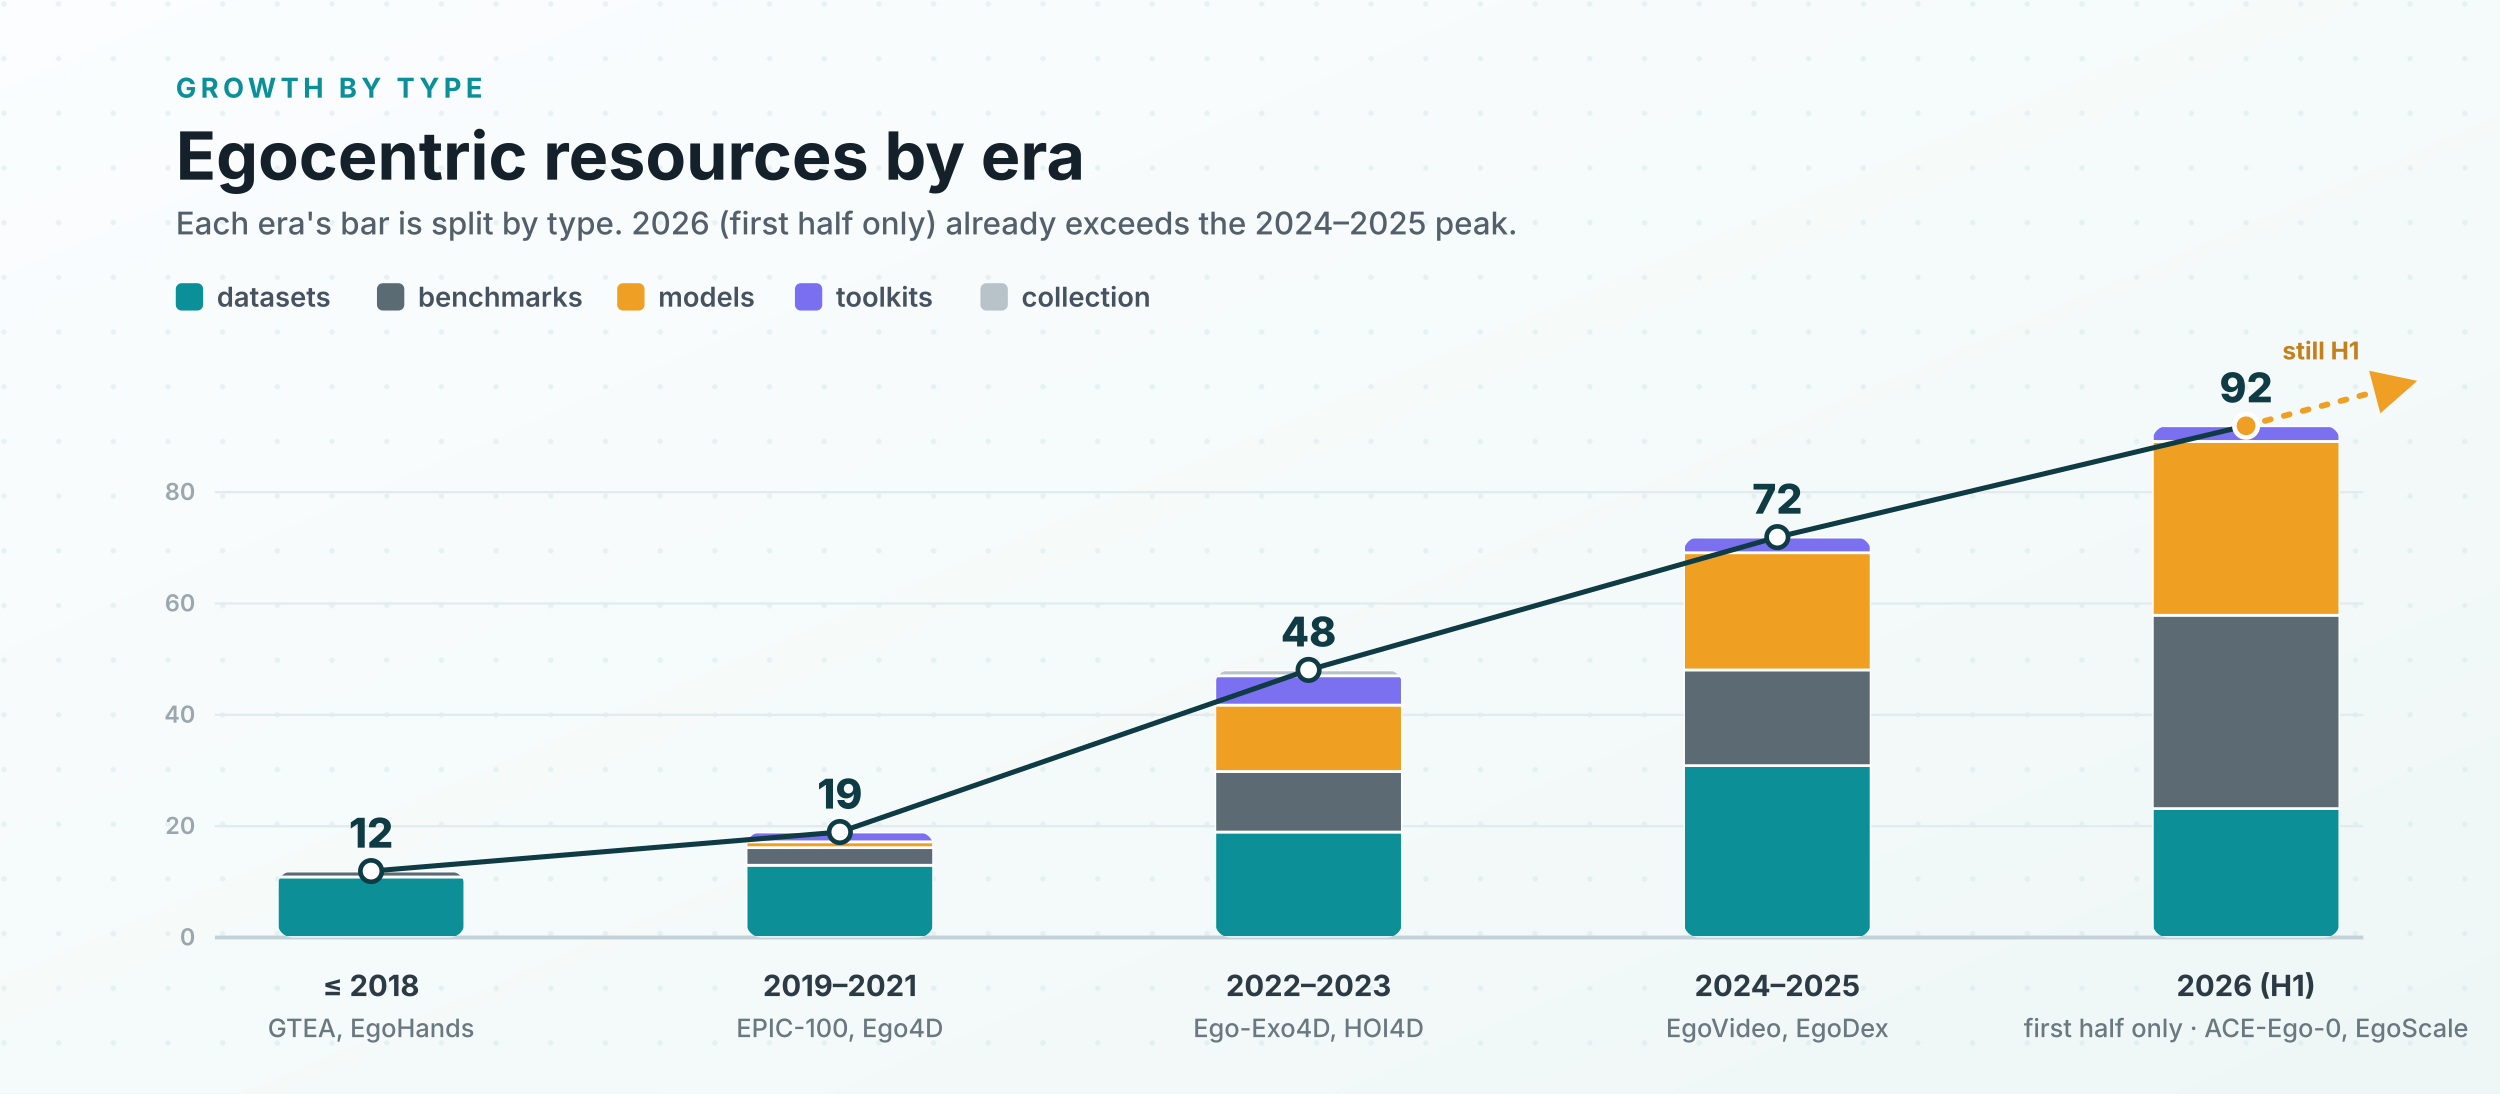
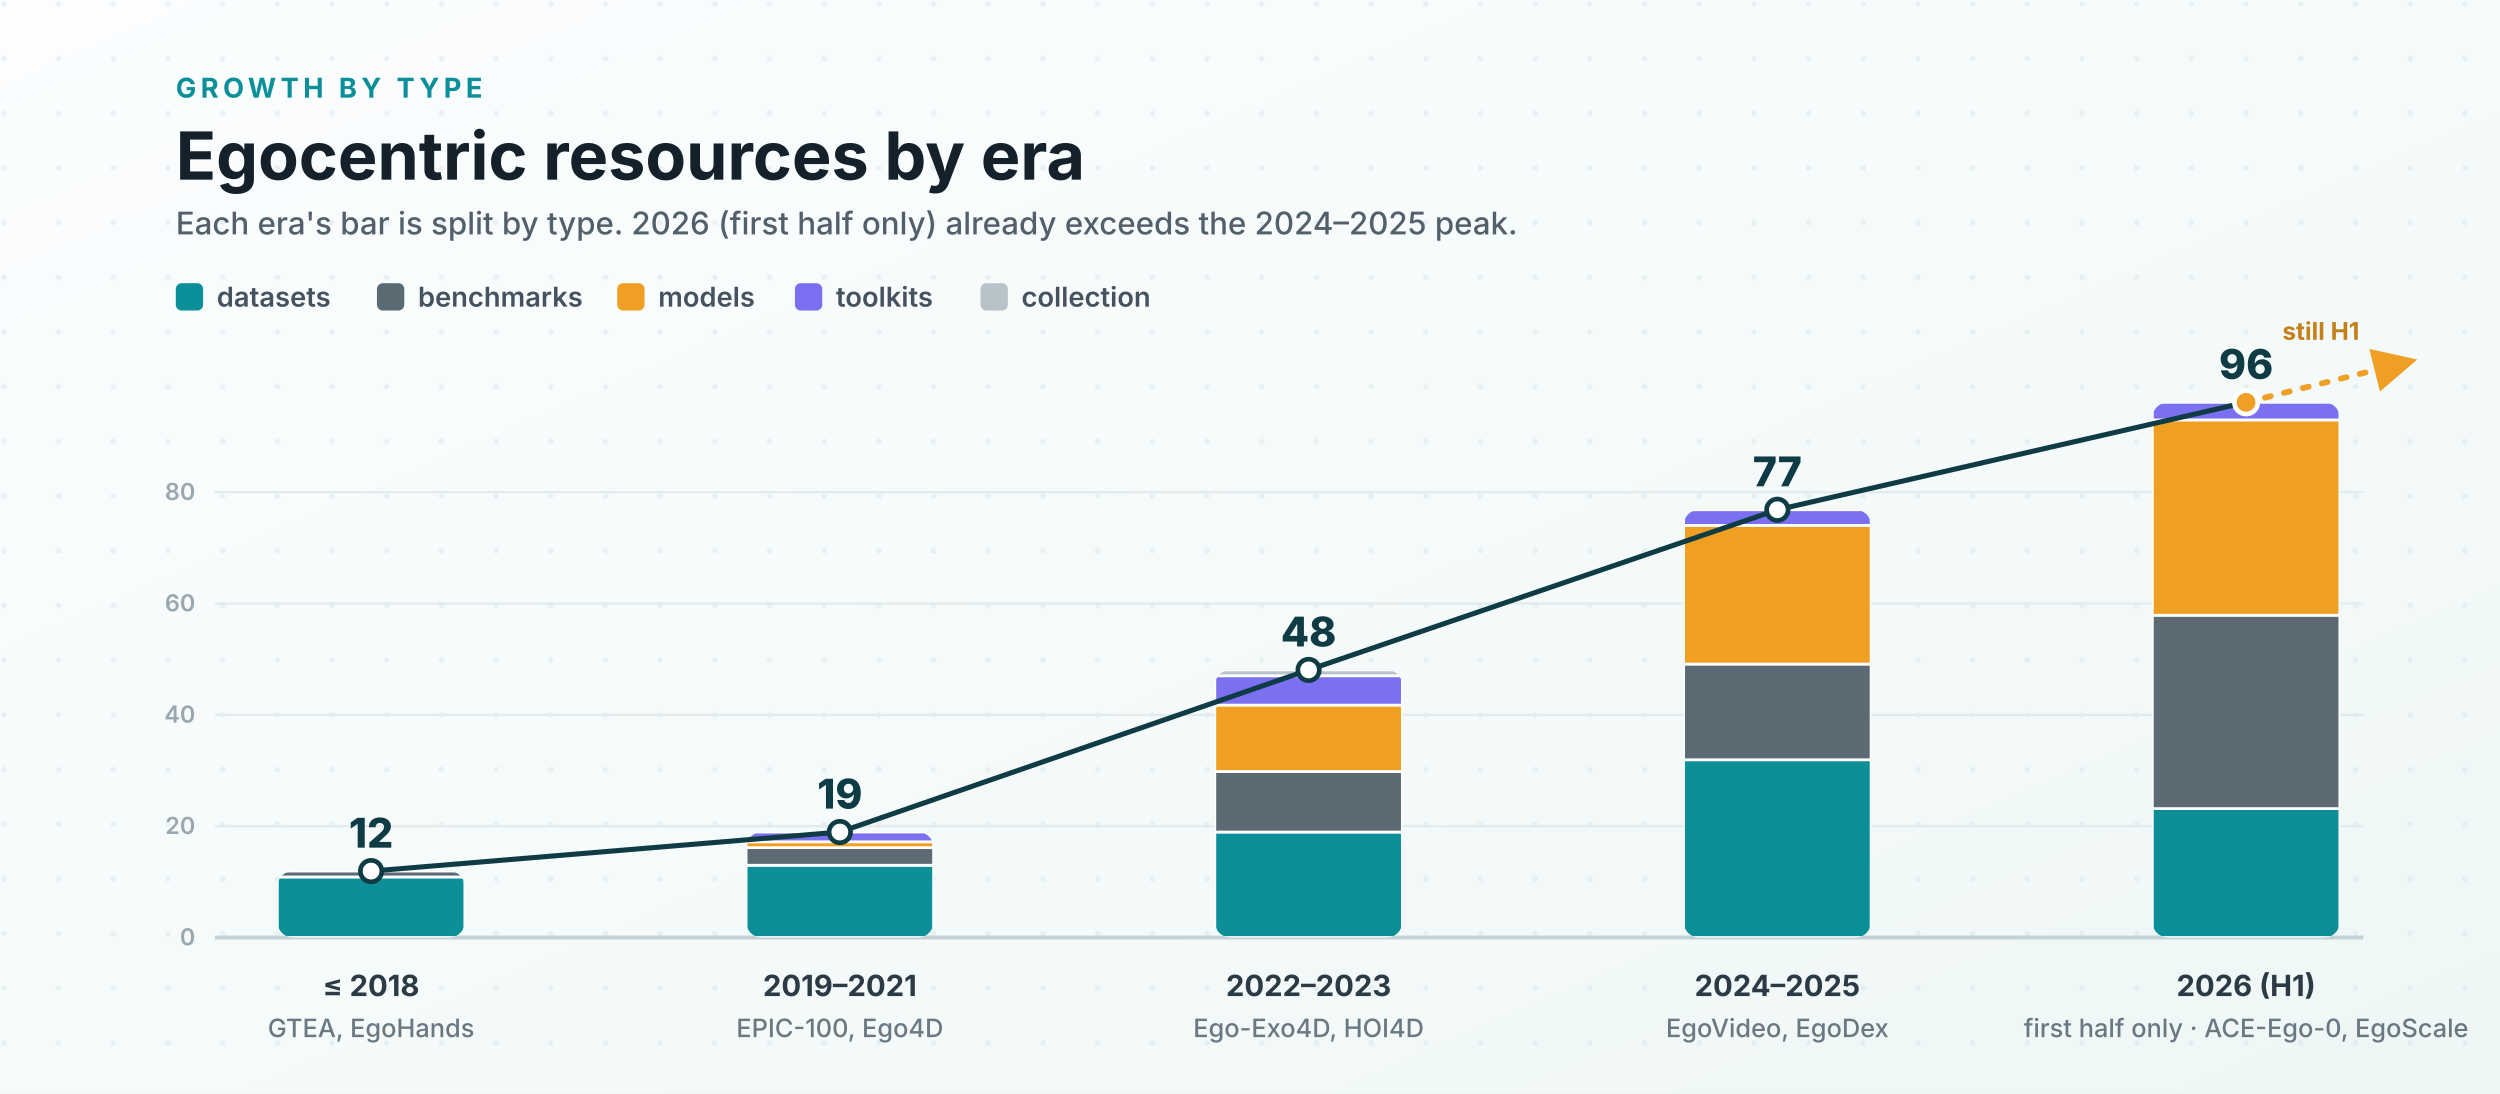
<svg xmlns="http://www.w3.org/2000/svg" viewBox="0 0 1280 560" role="img" aria-labelledby="title desc">
  <defs>
    <linearGradient id="bg" x1="0" x2="1" y1="0" y2="1">
      <stop offset="0" stop-color="#fbfdff" />
      <stop offset="0.6" stop-color="#f4faf9" />
      <stop offset="1" stop-color="#eef7f6" />
    </linearGradient>
    <pattern id="dots" width="28" height="28" patternUnits="userSpaceOnUse">
      <circle cx="2" cy="2" r="1.4" fill="#cfe0e4" opacity="0.4" />
    </pattern>
    <filter id="shadow" x="-14%" y="-14%" width="128%" height="140%">
      <feDropShadow dx="0" dy="6" stdDeviation="7" flood-color="#0f2a33" flood-opacity="0.12" />
    </filter>
    <marker id="up" viewBox="0 0 10 10" refX="6.5" refY="5" markerWidth="7.5" markerHeight="7.5" orient="auto-start-reverse">
      <path d="M0 0 L10 5 L0 10 z" fill="#ef9f24" />
    </marker>
    <clipPath id="c1">
      <rect x="142" y="446" width="96" height="34" rx="8" />
    </clipPath>
    <clipPath id="c2">
      <rect x="382" y="426" width="96" height="54" rx="8" />
    </clipPath>
    <clipPath id="c3">
      <rect x="622" y="343" width="96" height="137" rx="8" />
    </clipPath>
    <clipPath id="c4">
-       <rect x="862" y="275" width="96" height="205" rx="8" />
+       <rect x="862" y="261" width="96" height="219" rx="8" />
    </clipPath>
    <clipPath id="c5">
-       <rect x="1102" y="218" width="96" height="262" rx="8" />
+       <rect x="1102" y="206" width="96" height="274" rx="8" />
    </clipPath>
    <style>
      .ink { fill: #14212b; }
      .kicker { font: 700 14px system-ui, -apple-system, "Segoe UI", sans-serif; fill: #0b8f98; letter-spacing: .16em; }
      .title { font: 700 34px system-ui, -apple-system, "Segoe UI", sans-serif; }
      .subtitle { font: 500 16px system-ui, -apple-system, "Segoe UI", sans-serif; fill: #53606b; }
      .count { font: 800 21px system-ui, -apple-system, "Segoe UI", sans-serif; fill: #0f3b45; }
      .era { font: 700 15px system-ui, -apple-system, "Segoe UI", sans-serif; fill: #2b3a44; }
      .anchor { font: 500 13px system-ui, -apple-system, "Segoe UI", sans-serif; fill: #6a7882; }
      .grid { stroke: #e2ecef; stroke-width: 1.2; }
      .gridlabel { font: 600 12px system-ui, -apple-system, "Segoe UI", sans-serif; fill: #9aa7af; }
      .axis { stroke: #c2d2d8; stroke-width: 2; }
      .trend { stroke: #0f3b45; stroke-width: 2.6; fill: none; stroke-linejoin: round; stroke-linecap: round; }
      .proj { stroke: #ef9f24; stroke-width: 3; fill: none; stroke-dasharray: 3 7; stroke-linecap: round; }
      .note { font: 700 12.5px system-ui, -apple-system, "Segoe UI", sans-serif; fill: #c4801a; }
      .seg { stroke: #ffffff; stroke-width: 1.4; }
      .lg { font: 600 14px system-ui, -apple-system, "Segoe UI", sans-serif; fill: #46525f; }
    </style>
  </defs>
  <rect width="1280" height="560" fill="url(#bg)" />
  <rect width="1280" height="560" fill="url(#dots)" />
  <text class="kicker" x="90" y="50">GROWTH BY TYPE</text>
  <text class="title ink" x="90" y="92">Egocentric resources by era</text>
  <text class="subtitle" x="90" y="120">Each era's bar is split by type. 2026 (first half only) already exceeds the 2024–2025 peak.</text>
  <g>
    <rect x="90" y="145" width="14" height="14" rx="3" fill="#0b8f98" />
    <text class="lg" x="111" y="157">datasets</text>
    <rect x="193" y="145" width="14" height="14" rx="3" fill="#5b6b73" />
    <text class="lg" x="214" y="157">benchmarks</text>
    <rect x="316" y="145" width="14" height="14" rx="3" fill="#ef9f24" />
    <text class="lg" x="337" y="157">models</text>
    <rect x="407" y="145" width="14" height="14" rx="3" fill="#7a6ff0" />
    <text class="lg" x="428" y="157">toolkits</text>
    <rect x="502" y="145" width="14" height="14" rx="3" fill="#b8c2c9" />
    <text class="lg" x="523" y="157">collection</text>
  </g>
  <line class="grid" x1="110" y1="423" x2="1210" y2="423" />
  <line class="grid" x1="110" y1="366" x2="1210" y2="366" />
  <line class="grid" x1="110" y1="309" x2="1210" y2="309" />
  <line class="grid" x1="110" y1="252" x2="1210" y2="252" />
  <text class="gridlabel" x="100" y="484" text-anchor="end">0</text>
  <text class="gridlabel" x="100" y="427" text-anchor="end">20</text>
  <text class="gridlabel" x="100" y="370" text-anchor="end">40</text>
  <text class="gridlabel" x="100" y="313" text-anchor="end">60</text>
  <text class="gridlabel" x="100" y="256" text-anchor="end">80</text>
  <line class="axis" x1="110" y1="480" x2="1210" y2="480" />
  <g clip-path="url(#c1)" filter="url(#shadow)">
    <rect class="seg" x="142" y="449" width="96" height="31" fill="#0b8f98" />
    <rect class="seg" x="142" y="446" width="96" height="3" fill="#5b6b73" />
  </g>
  <g clip-path="url(#c2)" filter="url(#shadow)">
    <rect class="seg" x="382" y="443" width="96" height="37" fill="#0b8f98" />
    <rect class="seg" x="382" y="434" width="96" height="9" fill="#5b6b73" />
    <rect class="seg" x="382" y="431" width="96" height="3" fill="#ef9f24" />
    <rect class="seg" x="382" y="426" width="96" height="5" fill="#7a6ff0" />
  </g>
  <g clip-path="url(#c3)" filter="url(#shadow)">
    <rect class="seg" x="622" y="426" width="96" height="54" fill="#0b8f98" />
    <rect class="seg" x="622" y="395" width="96" height="31" fill="#5b6b73" />
    <rect class="seg" x="622" y="361" width="96" height="34" fill="#ef9f24" />
    <rect class="seg" x="622" y="346" width="96" height="15" fill="#7a6ff0" />
    <rect class="seg" x="622" y="343" width="96" height="3" fill="#b8c2c9" />
  </g>
  <g clip-path="url(#c4)" filter="url(#shadow)">
-     <rect class="seg" x="862" y="392" width="96" height="88" fill="#0b8f98" />
-     <rect class="seg" x="862" y="343" width="96" height="49" fill="#5b6b73" />
-     <rect class="seg" x="862" y="283" width="96" height="60" fill="#ef9f24" />
-     <rect class="seg" x="862" y="275" width="96" height="8" fill="#7a6ff0" />
+     <rect class="seg" x="862" y="389" width="96" height="91" fill="#0b8f98" />
+     <rect class="seg" x="862" y="340" width="96" height="49" fill="#5b6b73" />
+     <rect class="seg" x="862" y="269" width="96" height="71" fill="#ef9f24" />
+     <rect class="seg" x="862" y="261" width="96" height="8" fill="#7a6ff0" />
  </g>
  <g clip-path="url(#c5)" filter="url(#shadow)">
    <rect class="seg" x="1102" y="414" width="96" height="66" fill="#0b8f98" />
    <rect class="seg" x="1102" y="315" width="96" height="99" fill="#5b6b73" />
-     <rect class="seg" x="1102" y="226" width="96" height="89" fill="#ef9f24" />
-     <rect class="seg" x="1102" y="218" width="96" height="8" fill="#7a6ff0" />
+     <rect class="seg" x="1102" y="215" width="96" height="100" fill="#ef9f24" />
+     <rect class="seg" x="1102" y="206" width="96" height="9" fill="#7a6ff0" />
  </g>
-   <polyline class="trend" points="190,446 430,426 670,343 910,275 1150,218" />
-   <path class="proj" d="M1150 218 L1230 197" marker-end="url(#up)" />
-   <text class="note" x="1208" y="184" text-anchor="end">still H1</text>
+   <polyline class="trend" points="190,446 430,426 670,343 910,261 1150,206" />
+   <path class="proj" d="M1150 206 L1230 186" marker-end="url(#up)" />
+   <text class="note" x="1208" y="174" text-anchor="end">still H1</text>
  <g>
    <circle cx="190" cy="446" r="5.5" fill="#ffffff" stroke="#0f3b45" stroke-width="2.4" />
    <circle cx="430" cy="426" r="5.5" fill="#ffffff" stroke="#0f3b45" stroke-width="2.4" />
    <circle cx="670" cy="343" r="5.5" fill="#ffffff" stroke="#0f3b45" stroke-width="2.4" />
-     <circle cx="910" cy="275" r="5.5" fill="#ffffff" stroke="#0f3b45" stroke-width="2.4" />
-     <circle cx="1150" cy="218" r="6" fill="#ef9f24" stroke="#ffffff" stroke-width="2.4" />
+     <circle cx="910" cy="261" r="5.5" fill="#ffffff" stroke="#0f3b45" stroke-width="2.4" />
+     <circle cx="1150" cy="206" r="6" fill="#ef9f24" stroke="#ffffff" stroke-width="2.4" />
  </g>
  <text class="count" x="190" y="434" text-anchor="middle">12</text>
  <text class="count" x="430" y="414" text-anchor="middle">19</text>
  <text class="count" x="670" y="331" text-anchor="middle">48</text>
-   <text class="count" x="910" y="263" text-anchor="middle">72</text>
-   <text class="count" x="1150" y="206" text-anchor="middle">92</text>
+   <text class="count" x="910" y="249" text-anchor="middle">77</text>
+   <text class="count" x="1150" y="194" text-anchor="middle">96</text>
  <text class="era" x="190" y="510" text-anchor="middle">≤ 2018</text>
  <text class="anchor" x="190" y="531" text-anchor="middle">GTEA, EgoHands</text>
  <text class="era" x="430" y="510" text-anchor="middle">2019–2021</text>
  <text class="anchor" x="430" y="531" text-anchor="middle">EPIC-100, Ego4D</text>
  <text class="era" x="670" y="510" text-anchor="middle">2022–2023</text>
  <text class="anchor" x="670" y="531" text-anchor="middle">Ego-Exo4D, HOI4D</text>
  <text class="era" x="910" y="510" text-anchor="middle">2024–2025</text>
  <text class="anchor" x="910" y="531" text-anchor="middle">EgoVideo, EgoDex</text>
  <text class="era" x="1150" y="510" text-anchor="middle">2026 (H1)</text>
  <text class="anchor" x="1150" y="531" text-anchor="middle">first half only · ACE-Ego-0, EgoScale</text>
</svg>
